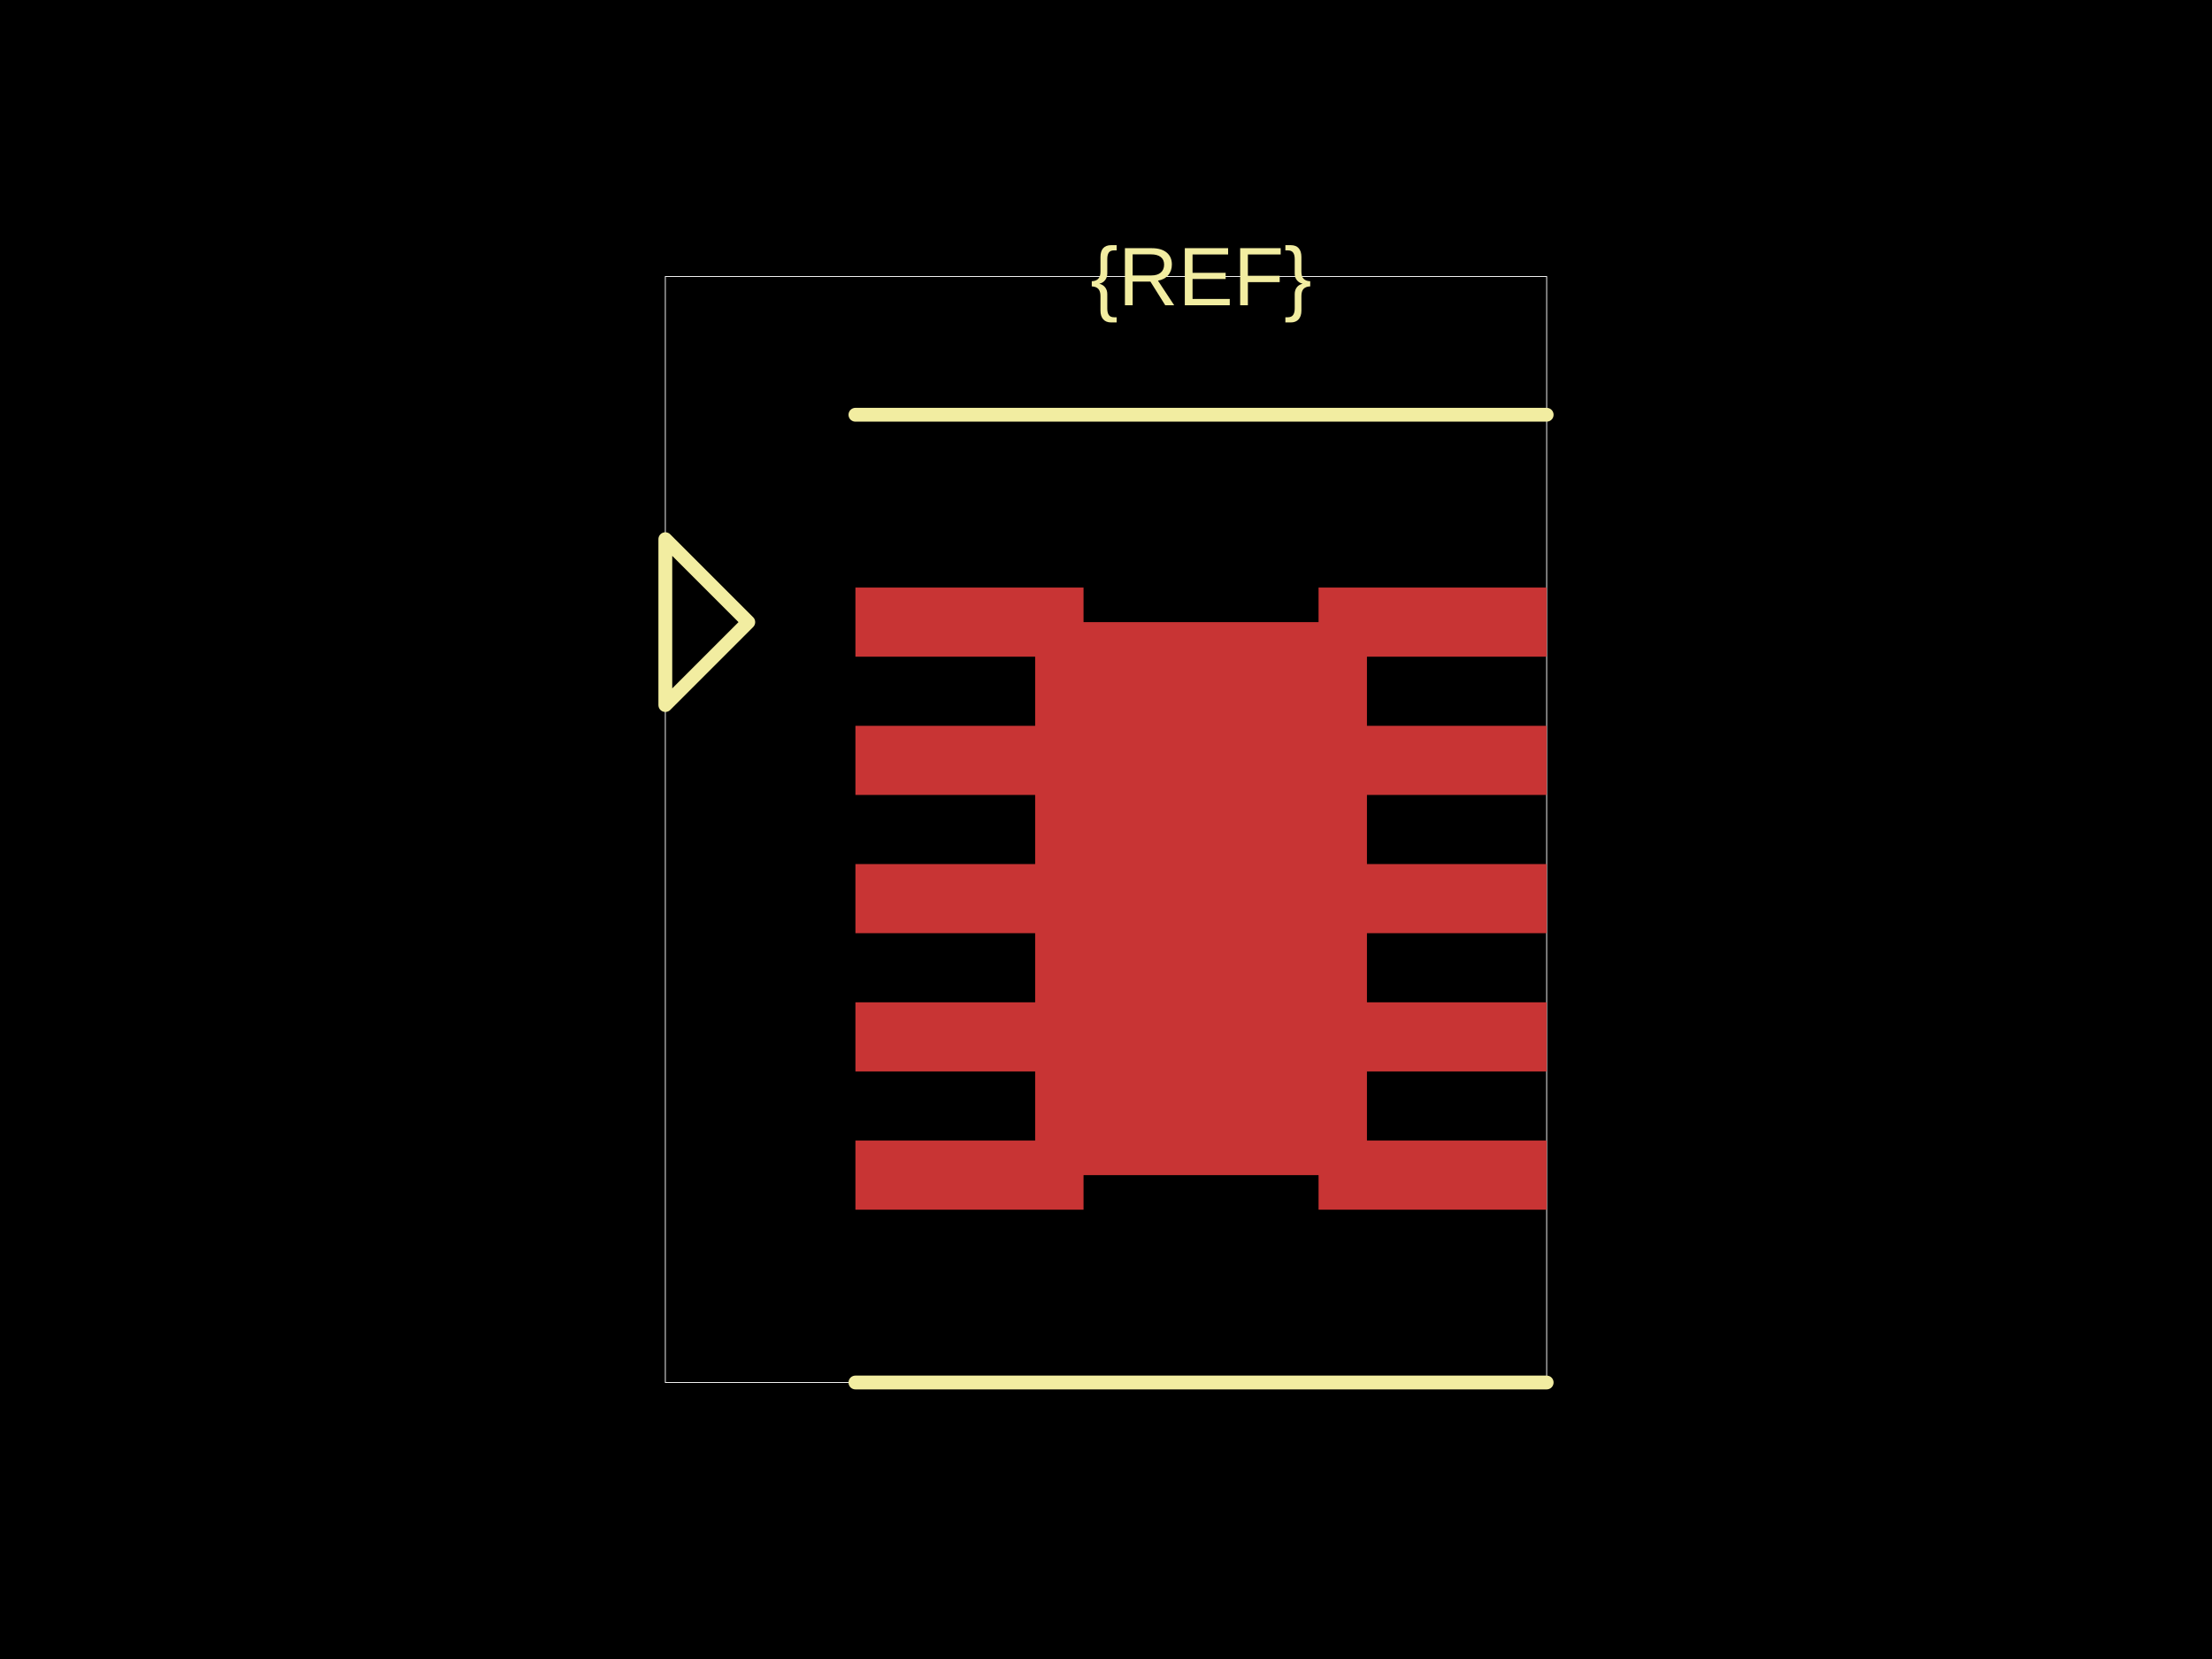
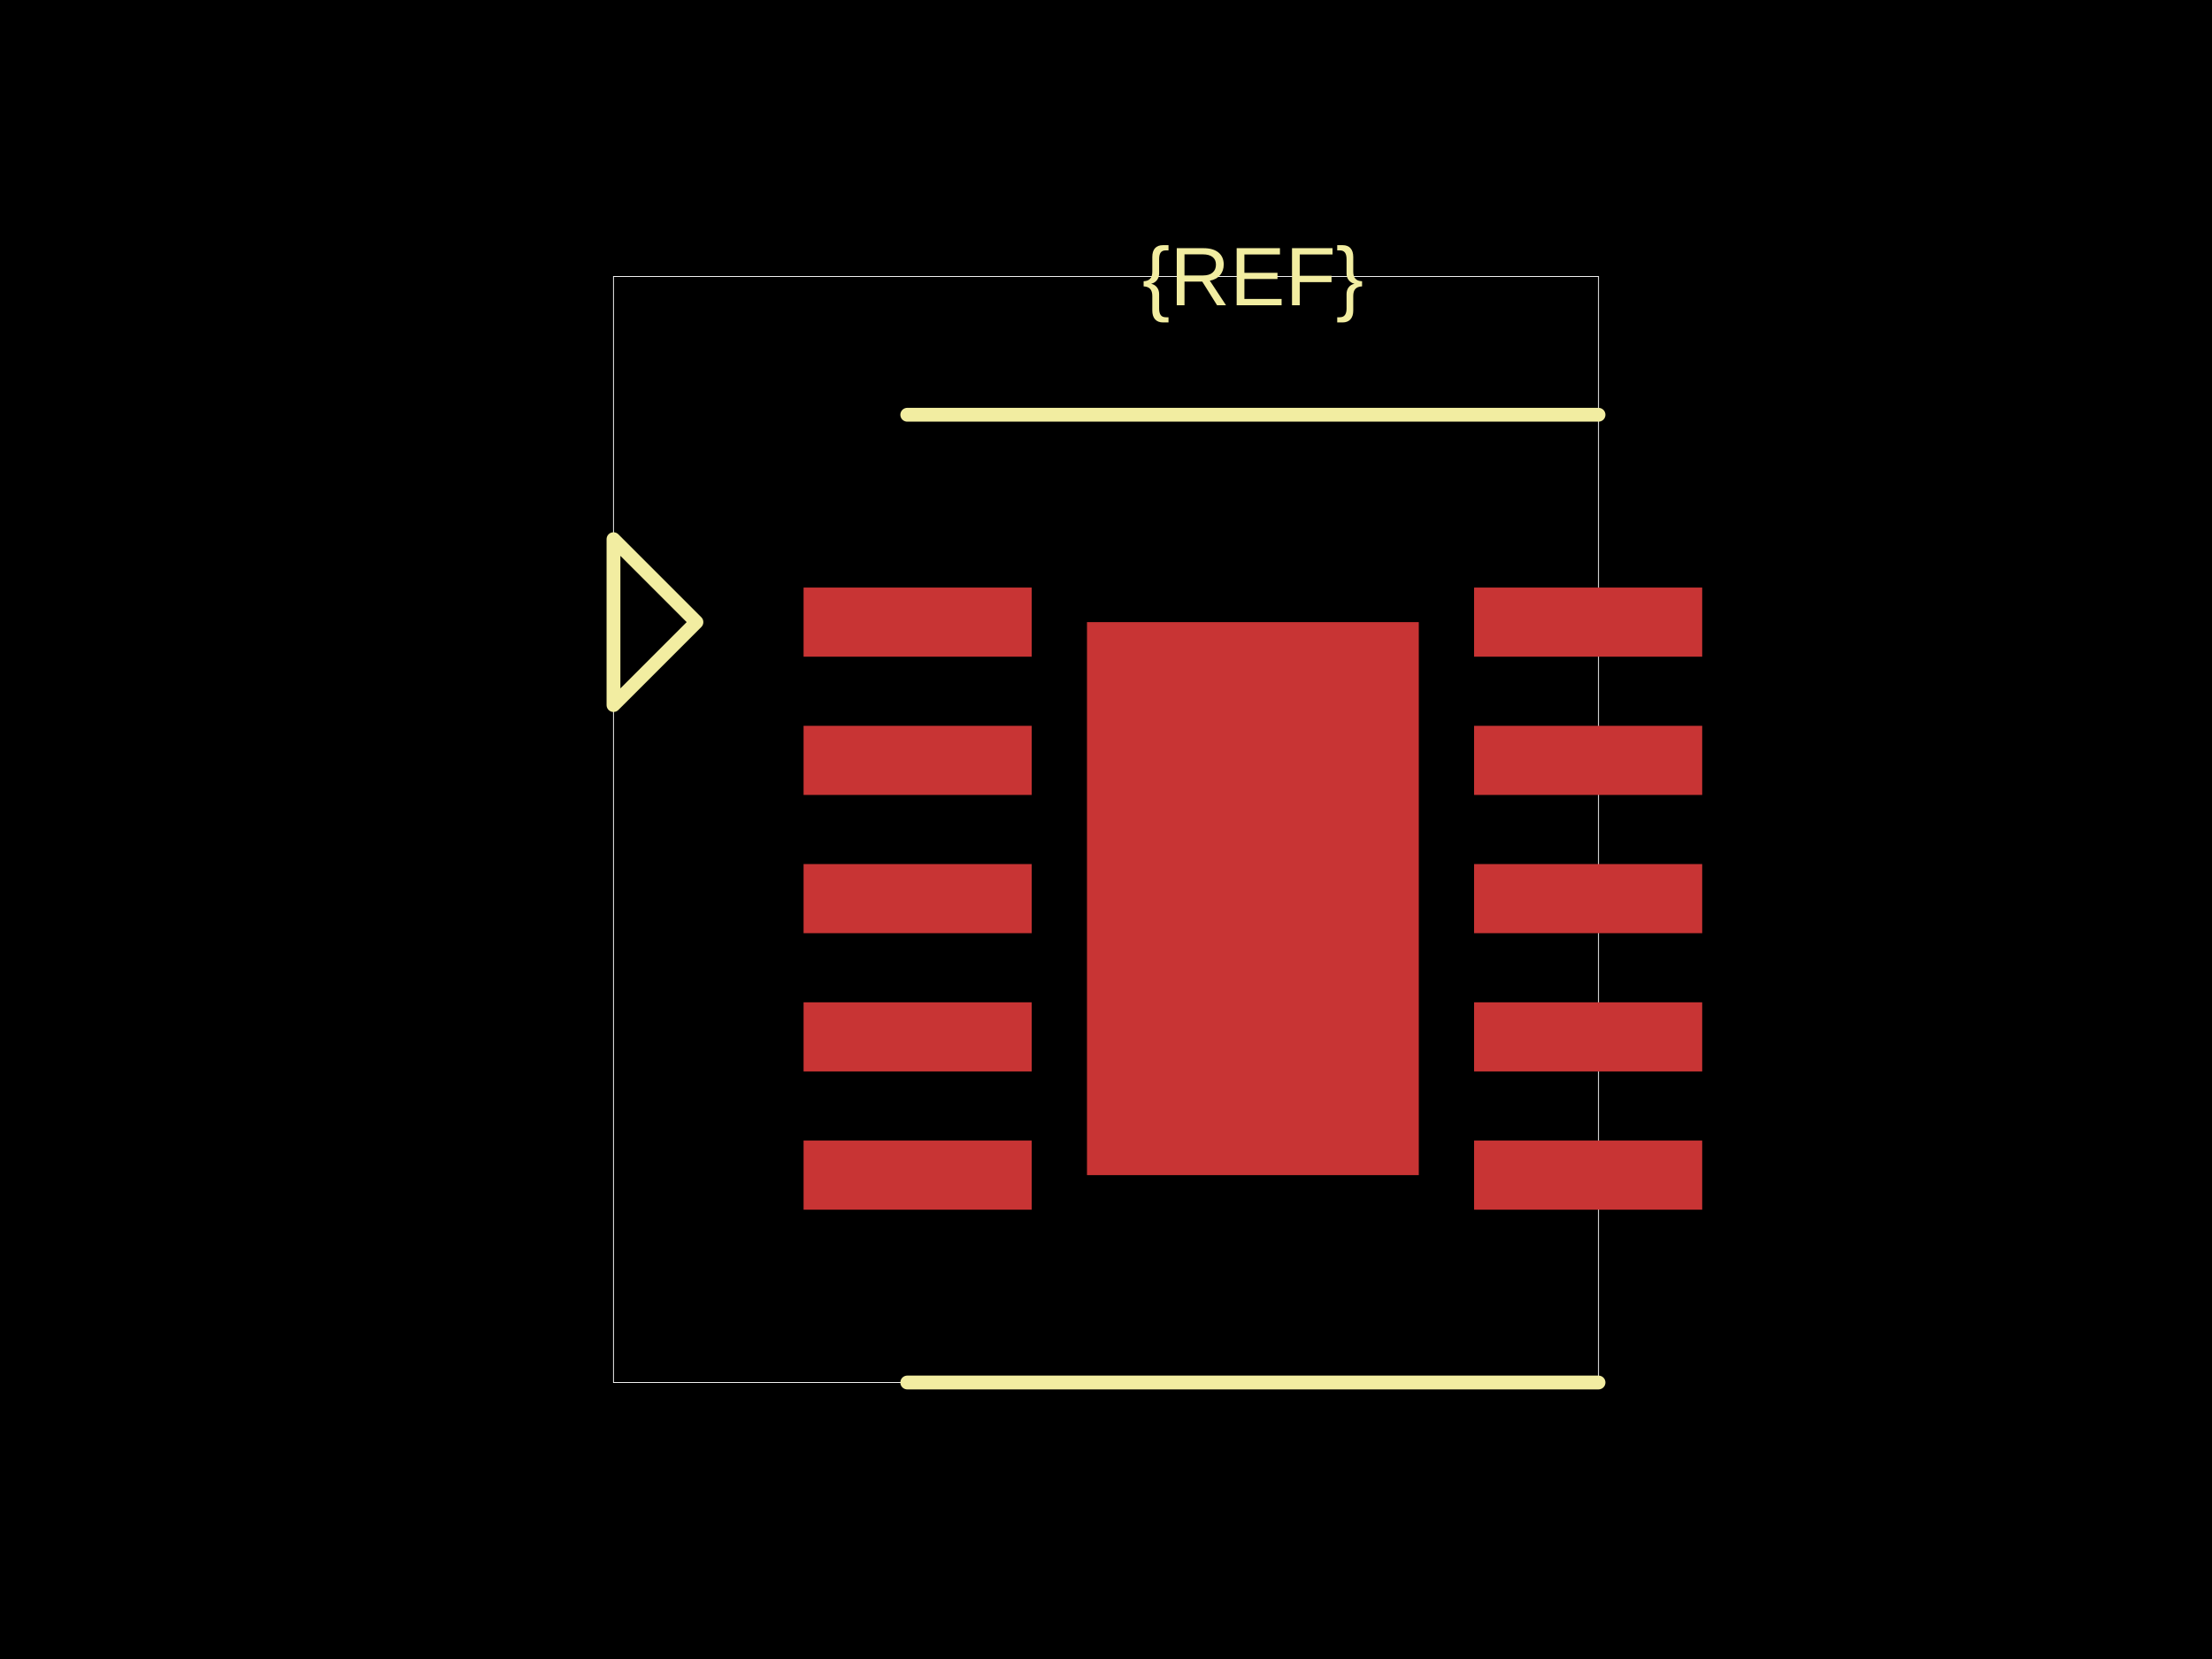
<svg xmlns="http://www.w3.org/2000/svg" width="800" height="600">
  <style />
  <rect class="boundary" x="0" y="0" fill="#000" width="800" height="600" />
-   <rect class="pcb-boundary" fill="none" stroke="#fff" stroke-width="0.3" x="240.625" y="100" width="318.75" height="400" />
-   <rect class="pcb-pad" fill="rgb(200, 52, 52)" x="309.375" y="212.5" width="82.5" height="25" data-layer="top" />
-   <rect class="pcb-pad" fill="rgb(200, 52, 52)" x="309.375" y="262.5" width="82.5" height="25" data-layer="top" />
-   <rect class="pcb-pad" fill="rgb(200, 52, 52)" x="309.375" y="312.5" width="82.5" height="25" data-layer="top" />
-   <rect class="pcb-pad" fill="rgb(200, 52, 52)" x="309.375" y="362.5" width="82.5" height="25" data-layer="top" />
-   <rect class="pcb-pad" fill="rgb(200, 52, 52)" x="309.375" y="412.5" width="82.5" height="25" data-layer="top" />
-   <rect class="pcb-pad" fill="rgb(200, 52, 52)" x="476.875" y="212.5" width="82.5" height="25" data-layer="top" />
-   <rect class="pcb-pad" fill="rgb(200, 52, 52)" x="476.875" y="262.5" width="82.5" height="25" data-layer="top" />
-   <rect class="pcb-pad" fill="rgb(200, 52, 52)" x="476.875" y="312.5" width="82.5" height="25" data-layer="top" />
-   <rect class="pcb-pad" fill="rgb(200, 52, 52)" x="476.875" y="362.5" width="82.5" height="25" data-layer="top" />
-   <rect class="pcb-pad" fill="rgb(200, 52, 52)" x="476.875" y="412.5" width="82.5" height="25" data-layer="top" />
-   <rect class="pcb-pad" fill="rgb(200, 52, 52)" x="374.375" y="225" width="120" height="200" data-layer="top" />
-   <path class="pcb-silkscreen pcb-silkscreen-top" d="M 309.375 150 L 559.375 150" fill="none" stroke="#f2eda1" stroke-width="5" stroke-linecap="round" stroke-linejoin="round" data-pcb-component-id="" data-pcb-silkscreen-path-id="" />
-   <path class="pcb-silkscreen pcb-silkscreen-top" d="M 309.375 500 L 559.375 500" fill="none" stroke="#f2eda1" stroke-width="5" stroke-linecap="round" stroke-linejoin="round" data-pcb-component-id="" data-pcb-silkscreen-path-id="" />
-   <path class="pcb-silkscreen pcb-silkscreen-top" d="M 270.625 225 L 240.625 195 L 240.625 255 L 270.625 225 Z" fill="none" stroke="#f2eda1" stroke-width="5" stroke-linecap="round" stroke-linejoin="round" data-pcb-component-id="pin_marker_1" data-pcb-silkscreen-path-id="pin_marker_1" />
-   <text x="0" y="0" dx="0" dy="0" fill="#f2eda1" font-family="Arial, sans-serif" font-size="30" text-anchor="middle" dominant-baseline="central" transform="matrix(1,0,0,1,434.375,100)" class="pcb-silkscreen-text pcb-silkscreen-top" data-pcb-silkscreen-text-id="pcb_component_1" stroke="none">{REF}</text>
+   <rect class="pcb-boundary" fill="none" stroke="#fff" stroke-width="0.3" x="221.875" y="100" width="356.25" height="400" />
+   <rect class="pcb-pad" fill="rgb(200, 52, 52)" x="290.625" y="212.5" width="82.5" height="25" data-layer="top" />
+   <rect class="pcb-pad" fill="rgb(200, 52, 52)" x="290.625" y="262.5" width="82.5" height="25" data-layer="top" />
+   <rect class="pcb-pad" fill="rgb(200, 52, 52)" x="290.625" y="312.5" width="82.5" height="25" data-layer="top" />
+   <rect class="pcb-pad" fill="rgb(200, 52, 52)" x="290.625" y="362.5" width="82.5" height="25" data-layer="top" />
+   <rect class="pcb-pad" fill="rgb(200, 52, 52)" x="290.625" y="412.5" width="82.5" height="25" data-layer="top" />
+   <rect class="pcb-pad" fill="rgb(200, 52, 52)" x="533.125" y="212.5" width="82.5" height="25" data-layer="top" />
+   <rect class="pcb-pad" fill="rgb(200, 52, 52)" x="533.125" y="262.5" width="82.5" height="25" data-layer="top" />
+   <rect class="pcb-pad" fill="rgb(200, 52, 52)" x="533.125" y="312.5" width="82.5" height="25" data-layer="top" />
+   <rect class="pcb-pad" fill="rgb(200, 52, 52)" x="533.125" y="362.5" width="82.5" height="25" data-layer="top" />
+   <rect class="pcb-pad" fill="rgb(200, 52, 52)" x="533.125" y="412.5" width="82.5" height="25" data-layer="top" />
+   <rect class="pcb-pad" fill="rgb(200, 52, 52)" x="393.125" y="225" width="120" height="200" data-layer="top" />
+   <path class="pcb-silkscreen pcb-silkscreen-top" d="M 328.125 150 L 578.125 150" fill="none" stroke="#f2eda1" stroke-width="5" stroke-linecap="round" stroke-linejoin="round" data-pcb-component-id="" data-pcb-silkscreen-path-id="" />
+   <path class="pcb-silkscreen pcb-silkscreen-top" d="M 328.125 500 L 578.125 500" fill="none" stroke="#f2eda1" stroke-width="5" stroke-linecap="round" stroke-linejoin="round" data-pcb-component-id="" data-pcb-silkscreen-path-id="" />
+   <path class="pcb-silkscreen pcb-silkscreen-top" d="M 251.875 225 L 221.875 195 L 221.875 255 L 251.875 225 Z" fill="none" stroke="#f2eda1" stroke-width="5" stroke-linecap="round" stroke-linejoin="round" data-pcb-component-id="pin_marker_1" data-pcb-silkscreen-path-id="pin_marker_1" />
+   <text x="0" y="0" dx="0" dy="0" fill="#f2eda1" font-family="Arial, sans-serif" font-size="30" text-anchor="middle" dominant-baseline="central" transform="matrix(1,0,0,1,453.125,100)" class="pcb-silkscreen-text pcb-silkscreen-top" data-pcb-silkscreen-text-id="pcb_component_1" stroke="none">{REF}</text>
</svg>
